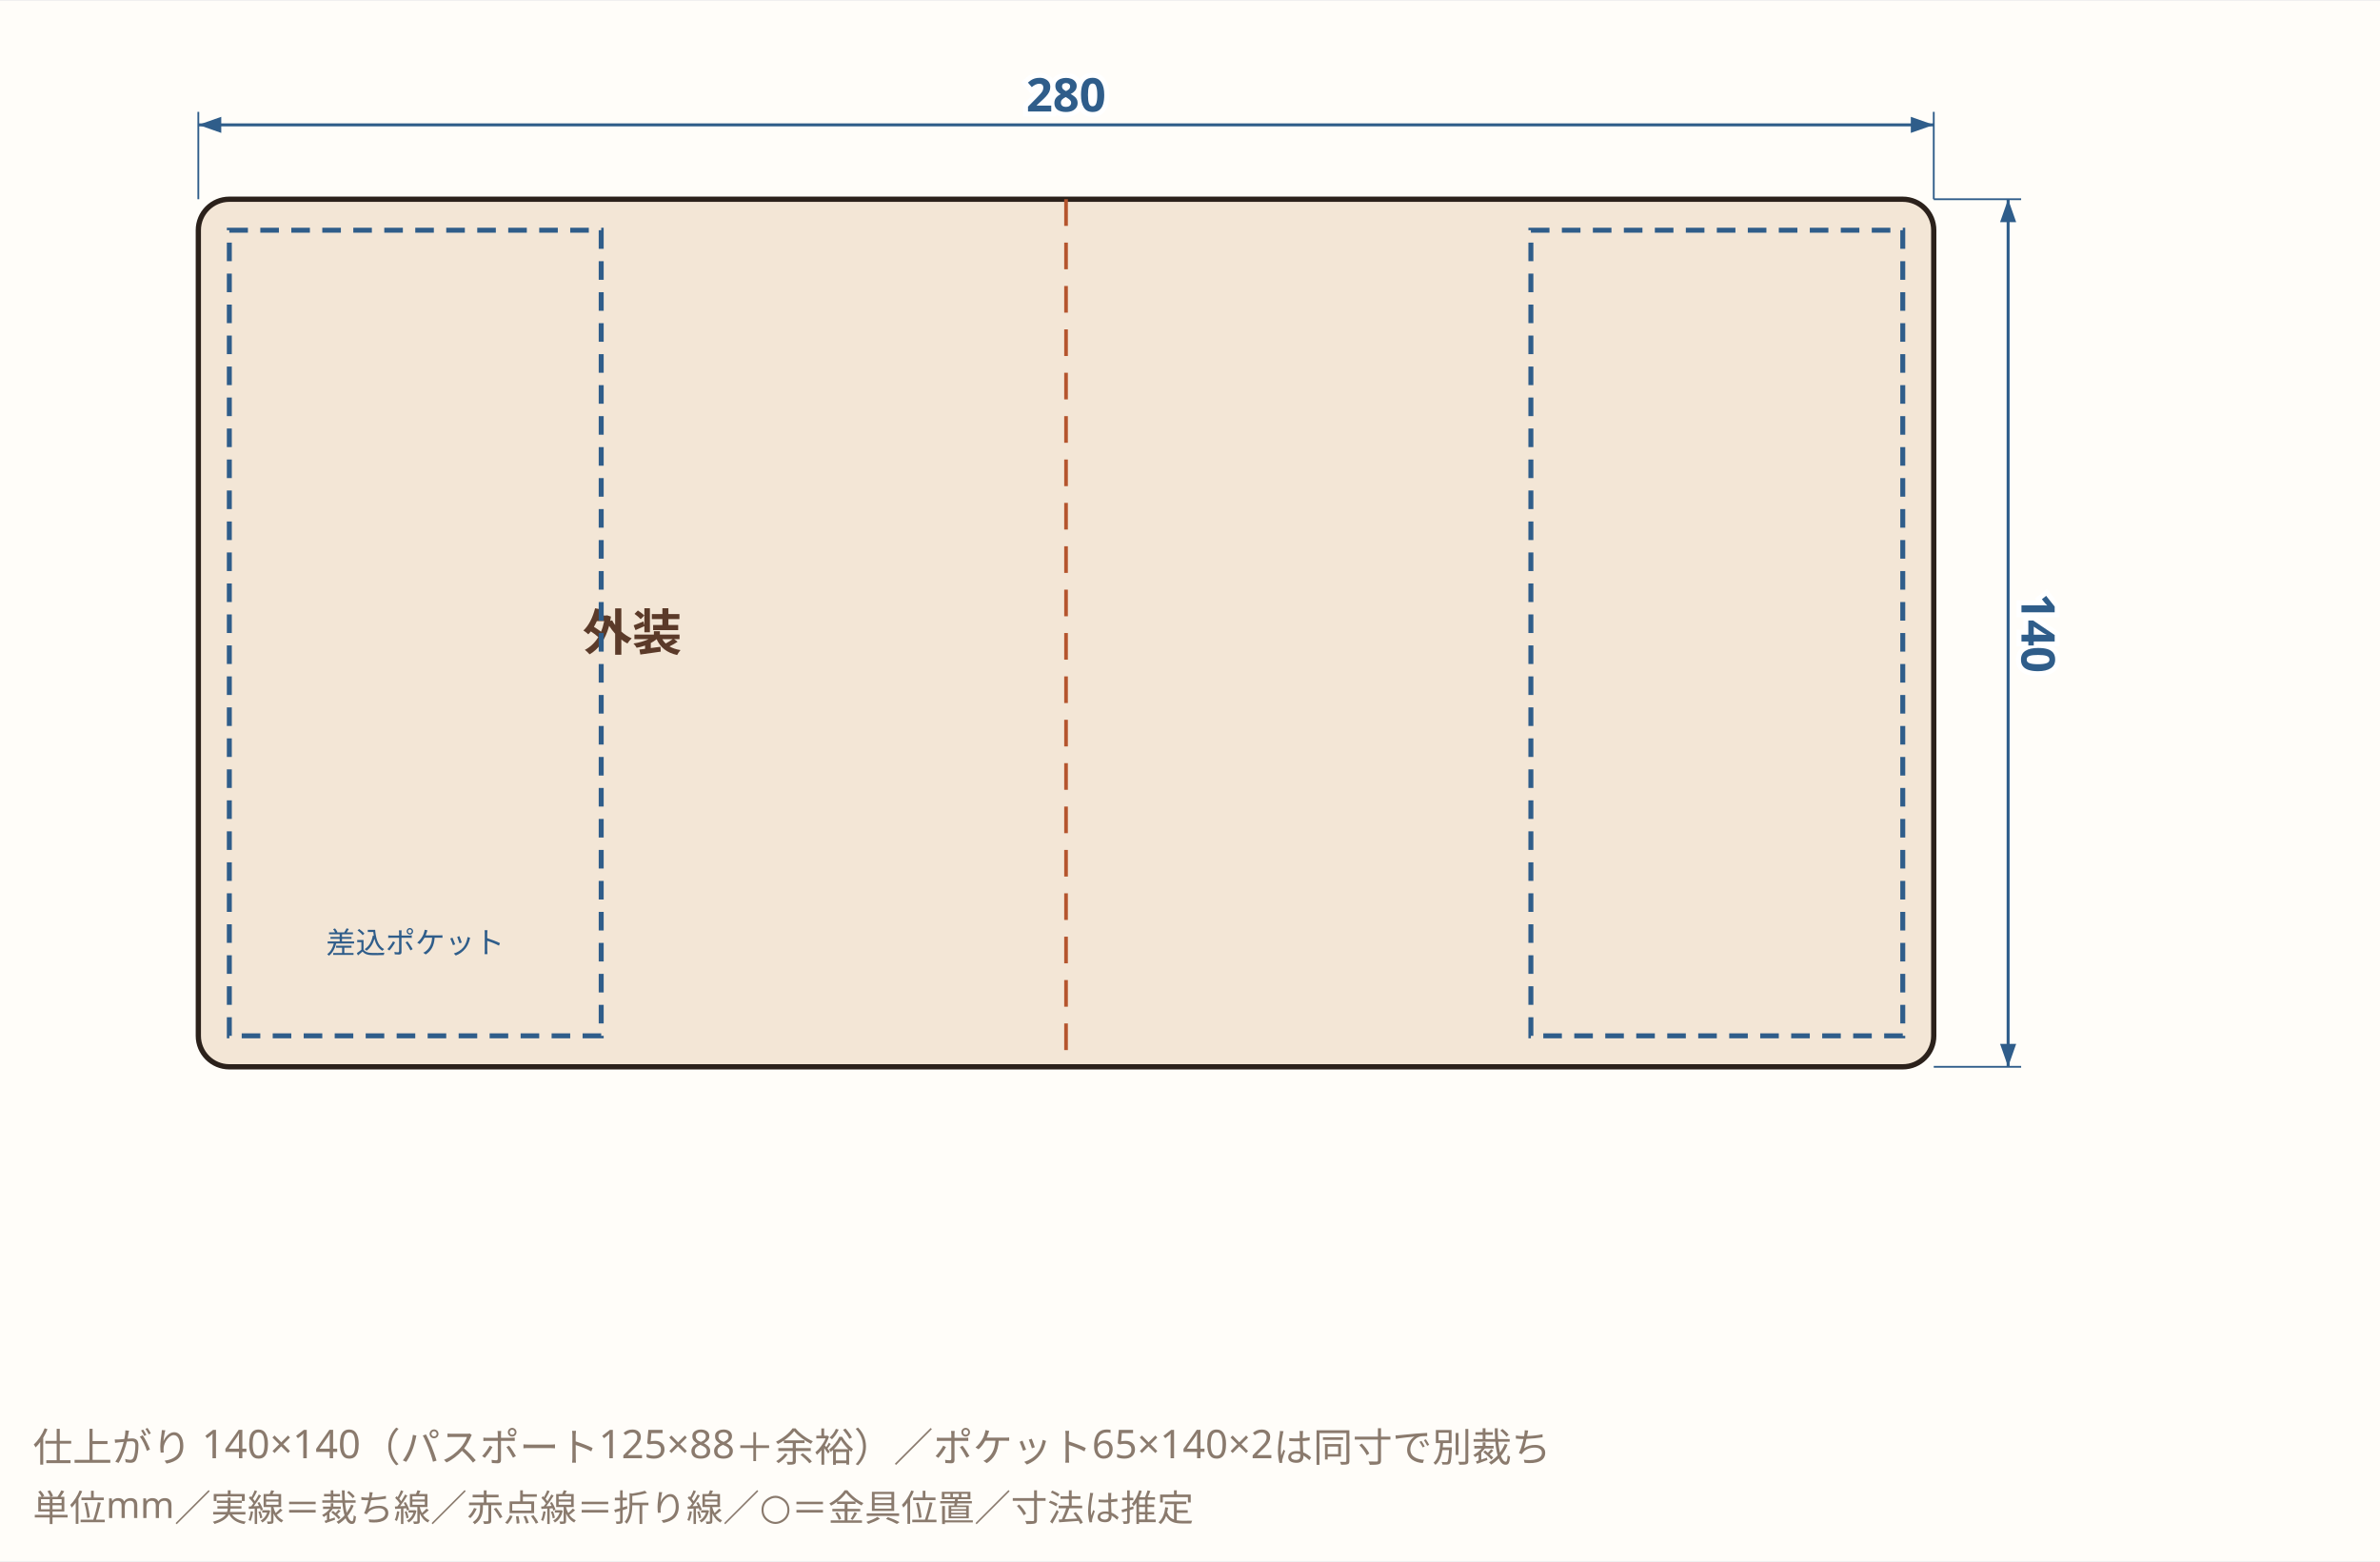
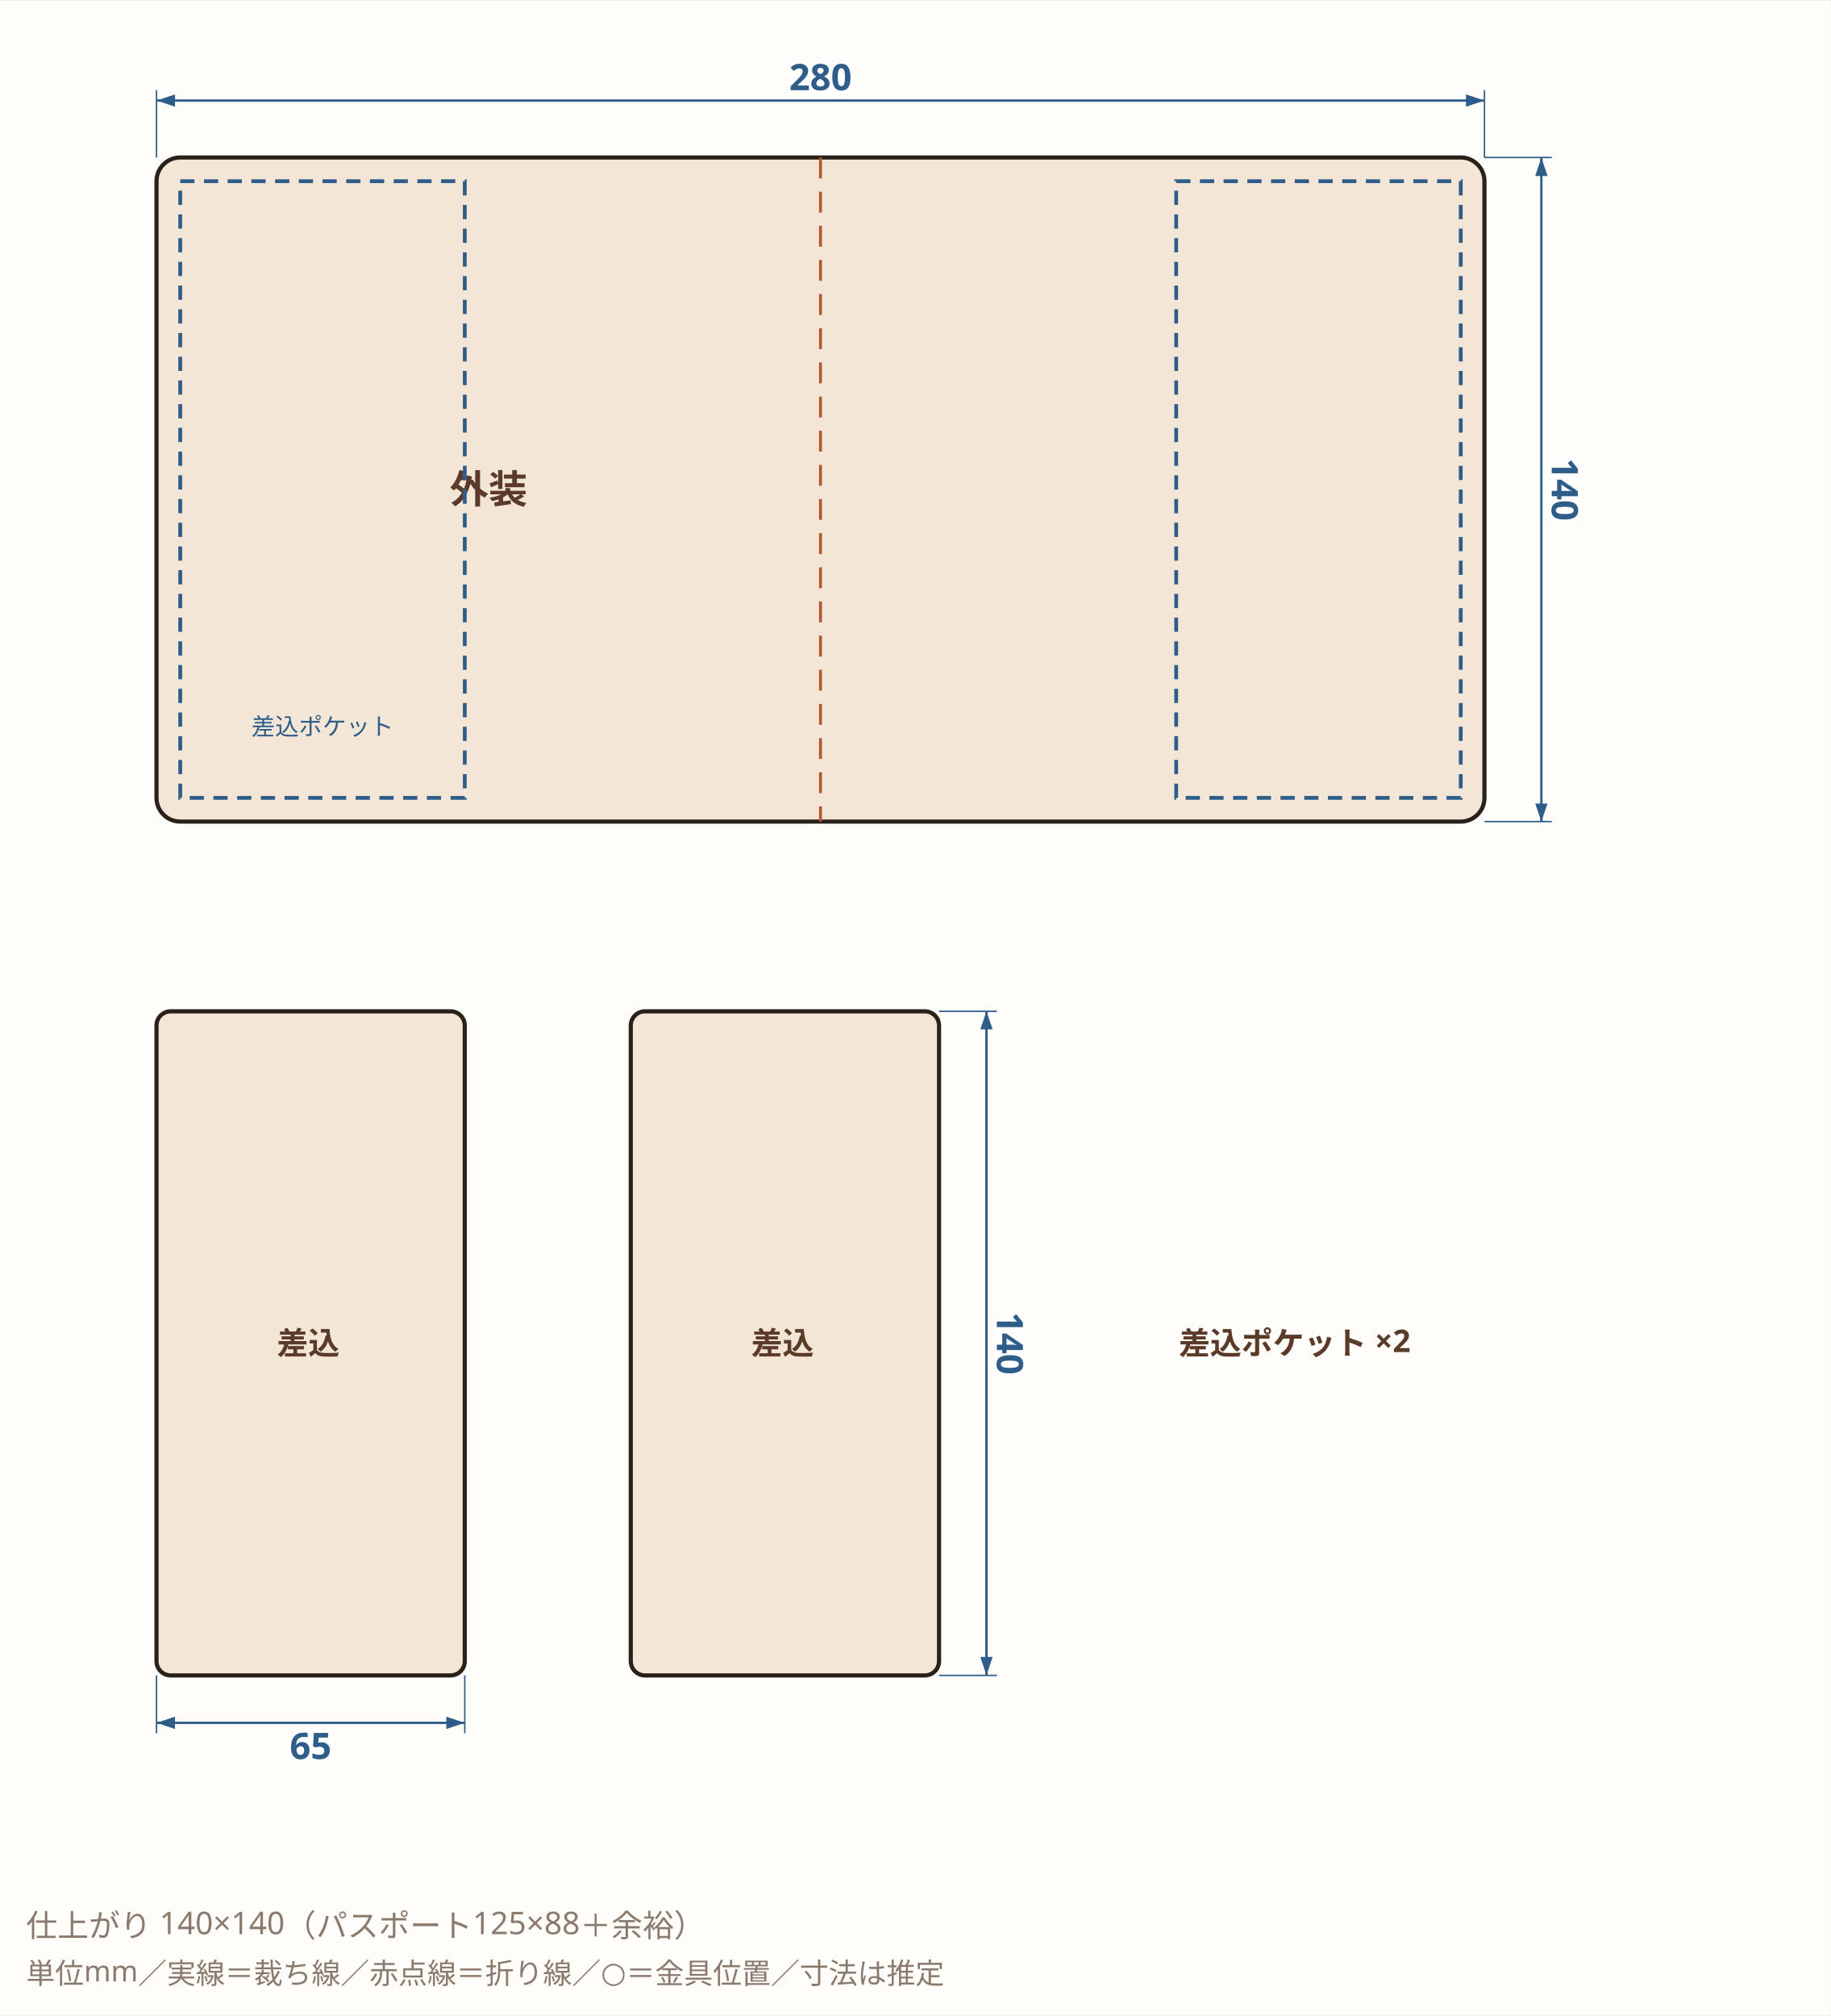
- <svg xmlns="http://www.w3.org/2000/svg" viewBox="-32.0 -32.0 384.0 251.7" width="384" height="252">
-   <rect x="-32.0" y="-32.0" width="384.0" height="251.733" fill="#fffdf9" />
-   <path d="M5,0 L275,0 A5,5 0 0 1 280,5 L280,135 A5,5 0 0 1 275,140 L5,140 A5,5 0 0 1 0,135 L0,5 A5,5 0 0 1 5,0 Z" fill="#f3e6d6" stroke="#2b211b" stroke-width="0.85" stroke-linejoin="round" />
-   <line x1="140" y1="0" x2="140" y2="140" stroke="#b5552e" stroke-width="0.59" stroke-dasharray="4.3 2.7" />
-   <text x="70.0" y="70.0" font-size="8.0" fill="#5b3a29" text-anchor="middle" dominant-baseline="middle" font-weight="700" font-family="sans-serif">外装</text>
+ <svg xmlns="http://www.w3.org/2000/svg" viewBox="-33.0 -33.0 386.0 424.6" width="386" height="425">
+   <rect x="-33.0" y="-33.0" width="386.0" height="424.6" fill="#fffdf9" />
+   <path d="M5,0 L275,0 A5,5 0 0 1 280,5 L280,135 A5,5 0 0 1 275,140 L5,140 A5,5 0 0 1 0,135 L0,5 A5,5 0 0 1 5,0 Z" fill="#f3e6d6" stroke="#2b211b" stroke-width="0.88" stroke-linejoin="round" />
+   <line x1="140" y1="0" x2="140" y2="140" stroke="#b5552e" stroke-width="0.61" stroke-dasharray="4.4 2.8" />
+   <text x="70.0" y="70.0" font-size="8.2" fill="#5b3a29" text-anchor="middle" dominant-baseline="middle" font-weight="700" font-family="sans-serif">外装</text>
  <rect x="5" y="5" width="60" height="130" fill="none" stroke="#2f5d8a" stroke-dasharray="3 2" stroke-width="0.8" />
  <rect x="215" y="5" width="60" height="130" fill="none" stroke="#2f5d8a" stroke-dasharray="3 2" stroke-width="0.8" />
-   <text x="35.0" y="120.0" font-size="4.8" fill="#2f5d8a" text-anchor="middle" dominant-baseline="middle" font-weight="400" font-family="sans-serif">差込ポケット</text>
-   <line x1="0.0" y1="0.0" x2="0.0" y2="-14.1" stroke="#2f5d8a" stroke-width="0.29" />
-   <line x1="280.0" y1="0.0" x2="280.0" y2="-14.1" stroke="#2f5d8a" stroke-width="0.29" />
-   <line x1="0.0" y1="-12.0" x2="280.0" y2="-12.0" stroke="#2f5d8a" stroke-width="0.48" />
-   <path d="M0.0,-12.0 L3.7,-10.7 L3.7,-13.3 Z" fill="#2f5d8a" />
-   <path d="M280.0,-12.0 L276.3,-10.7 L276.3,-13.3 Z" fill="#2f5d8a" />
-   <text x="140.0" y="-16.8" font-size="7.5" fill="#2f5d8a" text-anchor="middle" dominant-baseline="middle" font-family="sans-serif" font-weight="700" transform="rotate(0.0 140.0 -16.8)" paint-order="stroke" stroke="#fff" stroke-width="1.6">280</text>
-   <line x1="280.0" y1="0.0" x2="294.1" y2="0.0" stroke="#2f5d8a" stroke-width="0.29" />
-   <line x1="280.0" y1="140.0" x2="294.1" y2="140.0" stroke="#2f5d8a" stroke-width="0.29" />
-   <line x1="292.0" y1="0.0" x2="292.0" y2="140.0" stroke="#2f5d8a" stroke-width="0.48" />
-   <path d="M292.0,0.0 L290.7,3.7 L293.3,3.7 Z" fill="#2f5d8a" />
-   <path d="M292.0,140.0 L290.7,136.3 L293.3,136.3 Z" fill="#2f5d8a" />
-   <text x="296.8" y="70.0" font-size="7.5" fill="#2f5d8a" text-anchor="middle" dominant-baseline="middle" font-family="sans-serif" font-weight="700" transform="rotate(90.0 296.8 70.0)" paint-order="stroke" stroke="#fff" stroke-width="1.6">140</text>
-   <text x="-26.7" y="203.7" font-size="6.4" fill="#8a7a6d" font-family="sans-serif">仕上がり 140×140（パスポート125×88＋余裕）／ポケット65×140×2は同寸で別裁ち</text>
-   <text x="-26.7" y="213.3" font-size="5.9" fill="#8a7a6d" font-family="sans-serif">単位mm／実線＝裁ち線／赤点線＝折り線／○＝金具位置／寸法は推定</text>
+   <text x="35.0" y="120.0" font-size="5.0" fill="#2f5d8a" text-anchor="middle" dominant-baseline="middle" font-weight="400" font-family="sans-serif">差込ポケット</text>
+   <line x1="0.0" y1="0.0" x2="0.0" y2="-14.2" stroke="#2f5d8a" stroke-width="0.30" />
+   <line x1="280.0" y1="0.0" x2="280.0" y2="-14.2" stroke="#2f5d8a" stroke-width="0.30" />
+   <line x1="0.0" y1="-12.0" x2="280.0" y2="-12.0" stroke="#2f5d8a" stroke-width="0.50" />
+   <path d="M0.0,-12.0 L3.9,-10.7 L3.9,-13.3 Z" fill="#2f5d8a" />
+   <path d="M280.0,-12.0 L276.1,-10.7 L276.1,-13.3 Z" fill="#2f5d8a" />
+   <text x="140.0" y="-16.9" font-size="7.7" fill="#2f5d8a" text-anchor="middle" dominant-baseline="middle" font-family="sans-serif" font-weight="700" transform="rotate(0.0 140.0 -16.9)" paint-order="stroke" stroke="#fff" stroke-width="1.7">280</text>
+   <line x1="280.0" y1="0.0" x2="294.2" y2="0.0" stroke="#2f5d8a" stroke-width="0.30" />
+   <line x1="280.0" y1="140.0" x2="294.2" y2="140.0" stroke="#2f5d8a" stroke-width="0.30" />
+   <line x1="292.0" y1="0.0" x2="292.0" y2="140.0" stroke="#2f5d8a" stroke-width="0.50" />
+   <path d="M292.0,0.0 L290.7,3.9 L293.3,3.9 Z" fill="#2f5d8a" />
+   <path d="M292.0,140.0 L290.7,136.2 L293.3,136.2 Z" fill="#2f5d8a" />
+   <text x="296.9" y="70.0" font-size="7.7" fill="#2f5d8a" text-anchor="middle" dominant-baseline="middle" font-family="sans-serif" font-weight="700" transform="rotate(90.0 296.9 70.0)" paint-order="stroke" stroke="#fff" stroke-width="1.7">140</text>
+   <path d="M3,180 L62,180 A3,3 0 0 1 65,183 L65,317 A3,3 0 0 1 62,320 L3,320 A3,3 0 0 1 0,317 L0,183 A3,3 0 0 1 3,180 Z" fill="#f3e6d6" stroke="#2b211b" stroke-width="0.88" stroke-linejoin="round" />
+   <path d="M103,180 L162,180 A3,3 0 0 1 165,183 L165,317 A3,3 0 0 1 162,320 L103,320 A3,3 0 0 1 100,317 L100,183 A3,3 0 0 1 103,180 Z" fill="#f3e6d6" stroke="#2b211b" stroke-width="0.88" stroke-linejoin="round" />
+   <text x="32.0" y="250.0" font-size="6.6" fill="#5b3a29" text-anchor="middle" dominant-baseline="middle" font-weight="700" font-family="sans-serif">差込</text>
+   <text x="132.0" y="250.0" font-size="6.6" fill="#5b3a29" text-anchor="middle" dominant-baseline="middle" font-weight="700" font-family="sans-serif">差込</text>
+   <text x="240.0" y="250.0" font-size="6.6" fill="#5b3a29" text-anchor="middle" dominant-baseline="middle" font-weight="700" font-family="sans-serif">差込ポケット ×2</text>
+   <line x1="0.0" y1="320.0" x2="0.0" y2="332.2" stroke="#2f5d8a" stroke-width="0.30" />
+   <line x1="65.0" y1="320.0" x2="65.0" y2="332.2" stroke="#2f5d8a" stroke-width="0.30" />
+   <line x1="0.0" y1="330.0" x2="65.0" y2="330.0" stroke="#2f5d8a" stroke-width="0.50" />
+   <path d="M0.0,330.0 L3.9,331.3 L3.9,328.7 Z" fill="#2f5d8a" />
+   <path d="M65.0,330.0 L61.1,331.3 L61.1,328.7 Z" fill="#2f5d8a" />
+   <text x="32.5" y="334.9" font-size="7.7" fill="#2f5d8a" text-anchor="middle" dominant-baseline="middle" font-family="sans-serif" font-weight="700" transform="rotate(0.0 32.5 334.9)" paint-order="stroke" stroke="#fff" stroke-width="1.7">65</text>
+   <line x1="165.0" y1="180.0" x2="177.2" y2="180.0" stroke="#2f5d8a" stroke-width="0.30" />
+   <line x1="165.0" y1="320.0" x2="177.2" y2="320.0" stroke="#2f5d8a" stroke-width="0.30" />
+   <line x1="175.0" y1="180.0" x2="175.0" y2="320.0" stroke="#2f5d8a" stroke-width="0.50" />
+   <path d="M175.0,180.0 L173.7,183.8 L176.3,183.8 Z" fill="#2f5d8a" />
+   <path d="M175.0,320.0 L173.7,316.1 L176.3,316.1 Z" fill="#2f5d8a" />
+   <text x="179.9" y="250.0" font-size="7.7" fill="#2f5d8a" text-anchor="middle" dominant-baseline="middle" font-family="sans-serif" font-weight="700" transform="rotate(90.0 179.9 250.0)" paint-order="stroke" stroke="#fff" stroke-width="1.7">140</text>
+   <text x="-27.5" y="375.1" font-size="6.6" fill="#8a7a6d" font-family="sans-serif">仕上がり 140×140（パスポート125×88＋余裕）</text>
+   <text x="-27.5" y="385.0" font-size="6.1" fill="#8a7a6d" font-family="sans-serif">単位mm／実線＝裁ち線／赤点線＝折り線／○＝金具位置／寸法は推定</text>
</svg>
